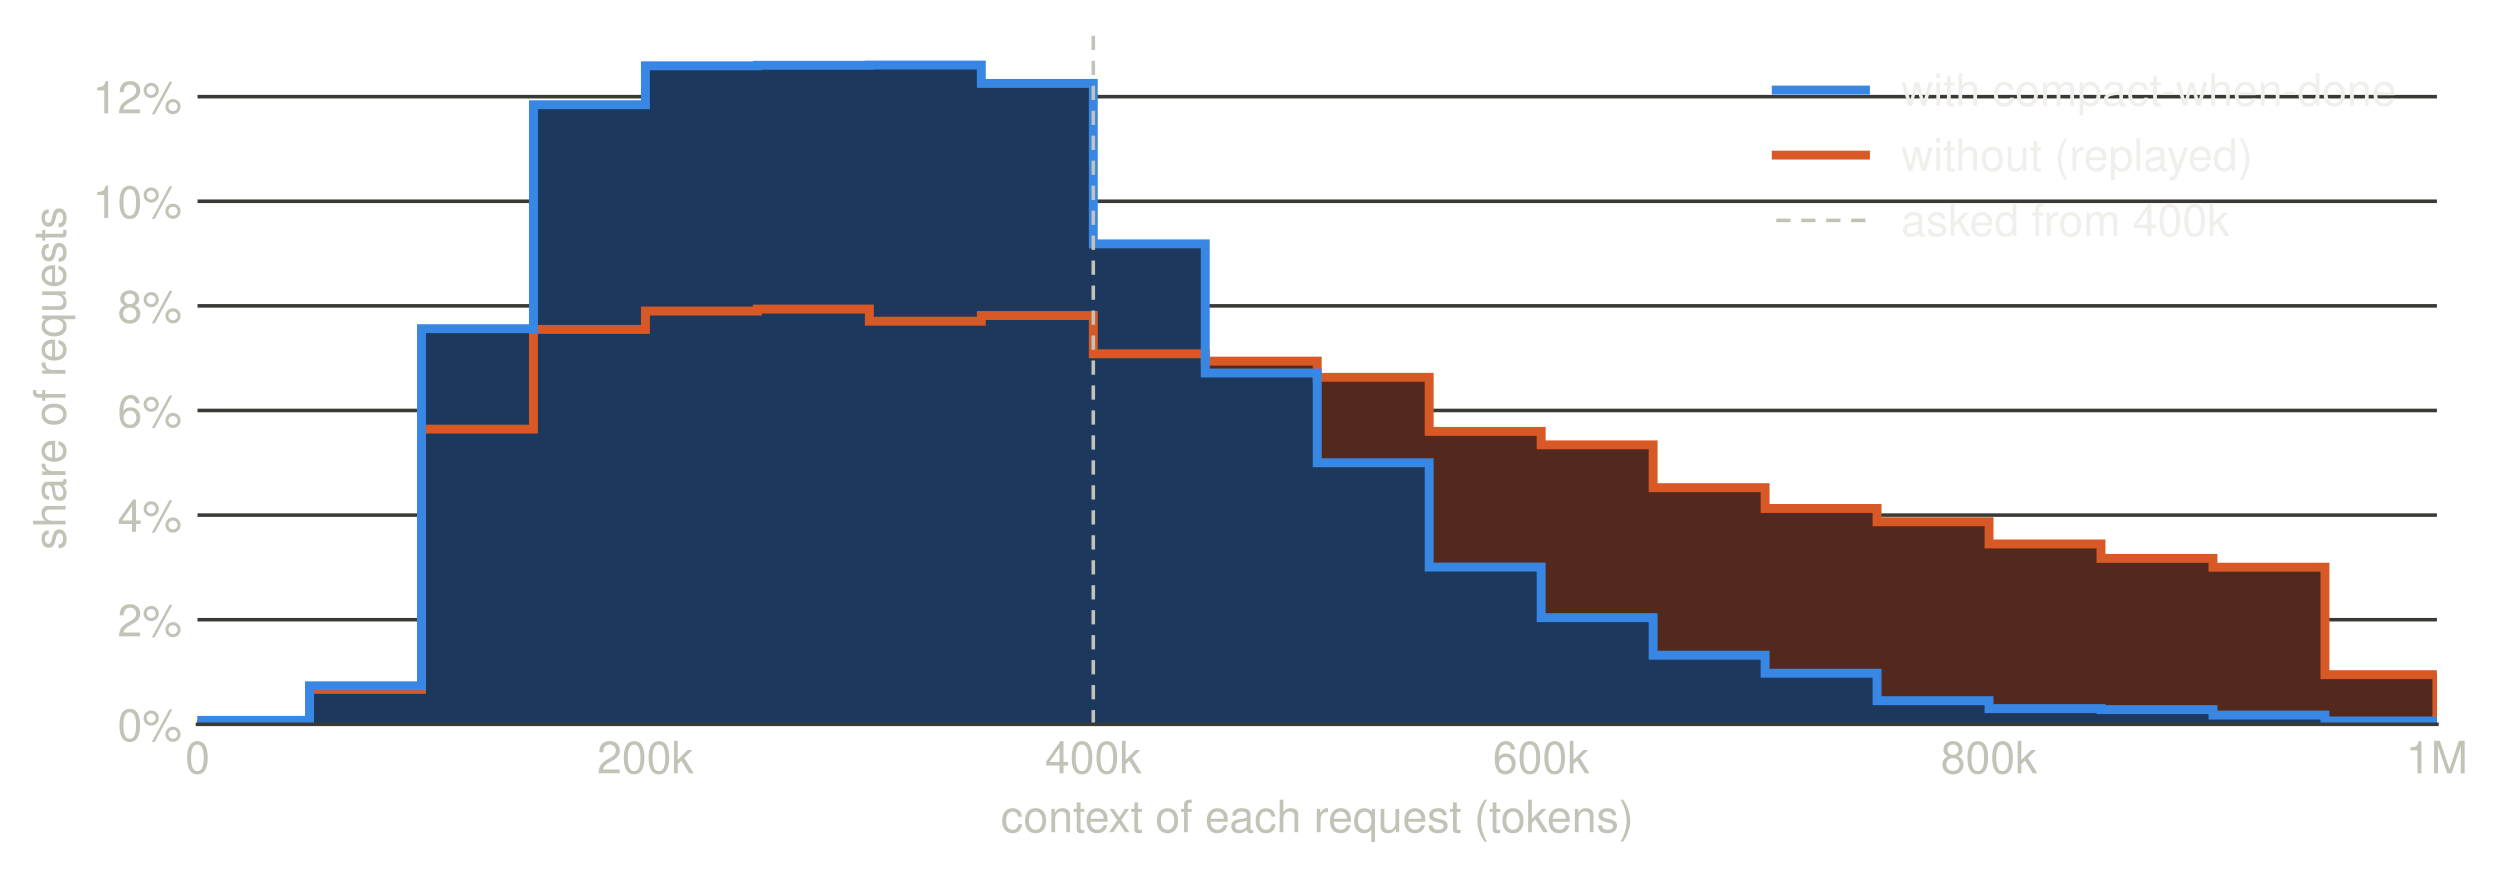
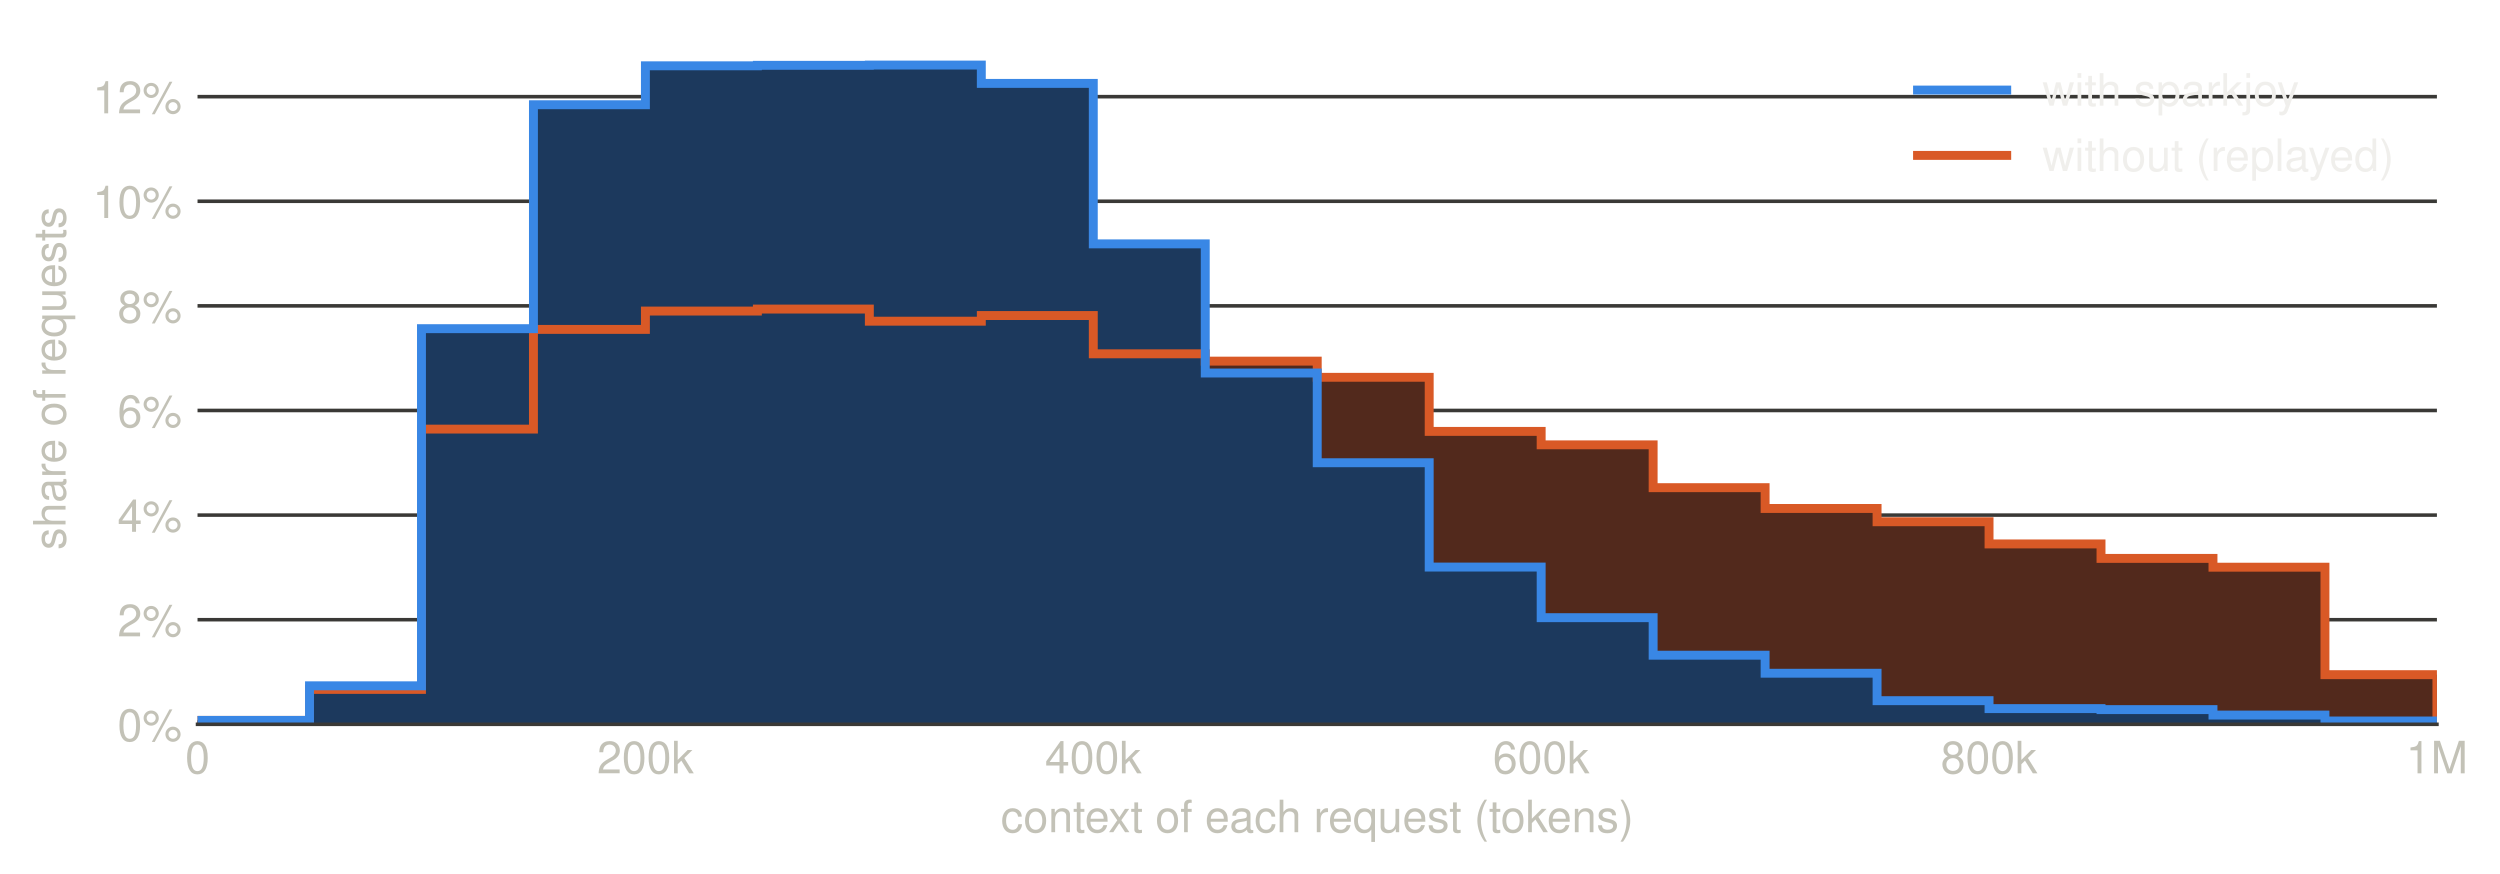
<svg xmlns="http://www.w3.org/2000/svg" width="560.644pt" height="195.916pt" viewBox="0 0 560.644 195.916" version="1.1">
  <defs>
    <style type="text/css">*{stroke-linejoin: round; stroke-linecap: butt}</style>
  </defs>
  <g id="figure_1">
    <g id="patch_1">
      <path d="M 0 195.916  L 560.644 195.916  L 560.644 0  L 0 0  L 0 195.916  z " style="fill: none" />
    </g>
    <g id="axes_1">
      <g id="patch_2">
        <path d="M 44.298 162.432  L 546.498 162.432  L 546.498 7.2  L 44.298 7.2  L 44.298 162.432  z " style="fill: none" />
      </g>
      <g id="matplotlib.axis_1">
        <g id="xtick_1">
          <g id="line2d_1" />
          <g id="text_1">
            <text style="font-size: 10px; font-family: 'Helvetica', 'Arial', 'DejaVu Sans'; text-anchor: middle; fill: #c3c2b7" x="44.298" y="173.432" transform="rotate(-0 44.29844 173.432)">0</text>
          </g>
        </g>
        <g id="xtick_2">
          <g id="line2d_2" />
          <g id="text_2">
            <text style="font-size: 10px; font-family: 'Helvetica', 'Arial', 'DejaVu Sans'; text-anchor: middle; fill: #c3c2b7" x="144.738" y="173.432" transform="rotate(-0 144.7384 173.432)">200k</text>
          </g>
        </g>
        <g id="xtick_3">
          <g id="line2d_3" />
          <g id="text_3">
            <text style="font-size: 10px; font-family: 'Helvetica', 'Arial', 'DejaVu Sans'; text-anchor: middle; fill: #c3c2b7" x="245.178" y="173.432" transform="rotate(-0 245.1784 173.432)">400k</text>
          </g>
        </g>
        <g id="xtick_4">
          <g id="line2d_4" />
          <g id="text_4">
            <text style="font-size: 10px; font-family: 'Helvetica', 'Arial', 'DejaVu Sans'; text-anchor: middle; fill: #c3c2b7" x="345.618" y="173.432" transform="rotate(-0 345.6184 173.432)">600k</text>
          </g>
        </g>
        <g id="xtick_5">
          <g id="line2d_5" />
          <g id="text_5">
            <text style="font-size: 10px; font-family: 'Helvetica', 'Arial', 'DejaVu Sans'; text-anchor: middle; fill: #c3c2b7" x="446.058" y="173.432" transform="rotate(-0 446.0584 173.432)">800k</text>
          </g>
        </g>
        <g id="xtick_6">
          <g id="line2d_6" />
          <g id="text_6">
            <text style="font-size: 10px; font-family: 'Helvetica', 'Arial', 'DejaVu Sans'; text-anchor: middle; fill: #c3c2b7" x="546.498" y="173.432" transform="rotate(-0 546.4984 173.432)">1M</text>
          </g>
        </g>
        <g id="text_7">
          <text style="font-size: 10px; font-family: 'Helvetica', 'Arial', 'DejaVu Sans'; text-anchor: middle; fill: #c3c2b7" x="295.398" y="186.631" transform="rotate(-0 295.3984 186.6312)">context of each request (tokens)</text>
        </g>
      </g>
      <g id="matplotlib.axis_2">
        <g id="ytick_1">
          <g id="line2d_7">
            <path d="M 44.298 162.432  L 546.498 162.432  " clip-path="url(#pc753b08827)" style="fill: none; stroke: #3a3936; stroke-width: 0.8; stroke-linecap: square" />
          </g>
          <g id="line2d_8" />
          <g id="text_8">
            <text style="font-size: 10px; font-family: 'Helvetica', 'Arial', 'DejaVu Sans'; text-anchor: end; fill: #c3c2b7" x="40.798" y="166.182" transform="rotate(-0 40.79844 166.182)">0%</text>
          </g>
        </g>
        <g id="ytick_2">
          <g id="line2d_9">
            <path d="M 44.298 138.972  L 546.498 138.972  " clip-path="url(#pc753b08827)" style="fill: none; stroke: #3a3936; stroke-width: 0.8; stroke-linecap: square" />
          </g>
          <g id="line2d_10" />
          <g id="text_9">
            <text style="font-size: 10px; font-family: 'Helvetica', 'Arial', 'DejaVu Sans'; text-anchor: end; fill: #c3c2b7" x="40.798" y="142.722" transform="rotate(-0 40.79844 142.7224)">2%</text>
          </g>
        </g>
        <g id="ytick_3">
          <g id="line2d_11">
            <path d="M 44.298 115.513  L 546.498 115.513  " clip-path="url(#pc753b08827)" style="fill: none; stroke: #3a3936; stroke-width: 0.8; stroke-linecap: square" />
          </g>
          <g id="line2d_12" />
          <g id="text_10">
            <text style="font-size: 10px; font-family: 'Helvetica', 'Arial', 'DejaVu Sans'; text-anchor: end; fill: #c3c2b7" x="40.798" y="119.263" transform="rotate(-0 40.79844 119.2628)">4%</text>
          </g>
        </g>
        <g id="ytick_4">
          <g id="line2d_13">
            <path d="M 44.298 92.053  L 546.498 92.053  " clip-path="url(#pc753b08827)" style="fill: none; stroke: #3a3936; stroke-width: 0.8; stroke-linecap: square" />
          </g>
          <g id="line2d_14" />
          <g id="text_11">
            <text style="font-size: 10px; font-family: 'Helvetica', 'Arial', 'DejaVu Sans'; text-anchor: end; fill: #c3c2b7" x="40.798" y="95.803" transform="rotate(-0 40.79844 95.80317)">6%</text>
          </g>
        </g>
        <g id="ytick_5">
          <g id="line2d_15">
            <path d="M 44.298 68.594  L 546.498 68.594  " clip-path="url(#pc753b08827)" style="fill: none; stroke: #3a3936; stroke-width: 0.8; stroke-linecap: square" />
          </g>
          <g id="line2d_16" />
          <g id="text_12">
            <text style="font-size: 10px; font-family: 'Helvetica', 'Arial', 'DejaVu Sans'; text-anchor: end; fill: #c3c2b7" x="40.798" y="72.344" transform="rotate(-0 40.79844 72.34356)">8%</text>
          </g>
        </g>
        <g id="ytick_6">
          <g id="line2d_17">
            <path d="M 44.298 45.134  L 546.498 45.134  " clip-path="url(#pc753b08827)" style="fill: none; stroke: #3a3936; stroke-width: 0.8; stroke-linecap: square" />
          </g>
          <g id="line2d_18" />
          <g id="text_13">
            <text style="font-size: 10px; font-family: 'Helvetica', 'Arial', 'DejaVu Sans'; text-anchor: end; fill: #c3c2b7" x="40.798" y="48.884" transform="rotate(-0 40.79844 48.88395)">10%</text>
          </g>
        </g>
        <g id="ytick_7">
          <g id="line2d_19">
            <path d="M 44.298 21.674  L 546.498 21.674  " clip-path="url(#pc753b08827)" style="fill: none; stroke: #3a3936; stroke-width: 0.8; stroke-linecap: square" />
          </g>
          <g id="line2d_20" />
          <g id="text_14">
            <text style="font-size: 10px; font-family: 'Helvetica', 'Arial', 'DejaVu Sans'; text-anchor: end; fill: #c3c2b7" x="40.798" y="25.424" transform="rotate(-0 40.79844 25.42434)">12%</text>
          </g>
        </g>
        <g id="text_15">
          <text style="font-size: 10px; font-family: 'Helvetica', 'Arial', 'DejaVu Sans'; text-anchor: middle; fill: #c3c2b7" x="14.7" y="84.816" transform="rotate(-90 14.7 84.816)">share of requests</text>
        </g>
      </g>
      <g id="patch_3">
        <path d="M 44.298 162.432  L 44.298 161.558  L 69.408 161.558  L 69.408 154.602  L 94.518 154.602  L 94.518 96.229  L 119.628 96.229  L 119.628 73.87  L 144.738 73.87  L 144.738 69.761  L 169.848 69.761  L 169.848 69.308  L 194.958 69.308  L 194.958 72.026  L 220.068 72.026  L 220.068 70.764  L 245.178 70.764  L 245.178 79.339  L 270.288 79.339  L 270.288 80.989  L 295.398 80.989  L 295.398 84.613  L 320.508 84.613  L 320.508 96.747  L 345.618 96.747  L 345.618 99.756  L 370.728 99.756  L 370.728 109.366  L 395.838 109.366  L 395.838 114.026  L 420.948 114.026  L 420.948 117.003  L 446.058 117.003  L 446.058 121.986  L 471.168 121.986  L 471.168 125.221  L 496.278 125.221  L 496.278 127.195  L 521.388 127.195  L 521.388 151.301  L 546.498 151.301  L 546.498 162.432  L 521.388 162.432  L 521.388 162.432  L 496.278 162.432  L 496.278 162.432  L 471.168 162.432  L 471.168 162.432  L 446.058 162.432  L 446.058 162.432  L 420.948 162.432  L 420.948 162.432  L 395.838 162.432  L 395.838 162.432  L 370.728 162.432  L 370.728 162.432  L 345.618 162.432  L 345.618 162.432  L 320.508 162.432  L 320.508 162.432  L 295.398 162.432  L 295.398 162.432  L 270.288 162.432  L 270.288 162.432  L 245.178 162.432  L 245.178 162.432  L 220.068 162.432  L 220.068 162.432  L 194.958 162.432  L 194.958 162.432  L 169.848 162.432  L 169.848 162.432  L 144.738 162.432  L 144.738 162.432  L 119.628 162.432  L 119.628 162.432  L 94.518 162.432  L 94.518 162.432  L 69.408 162.432  L 69.408 162.432  z " clip-path="url(#pc753b08827)" style="fill: #52291c" />
      </g>
      <g id="patch_4">
        <path d="M 44.298 162.432  L 44.298 161.558  L 69.408 161.558  L 69.408 153.793  L 94.518 153.793  L 94.518 73.709  L 119.628 73.709  L 119.628 23.49  L 144.738 23.49  L 144.738 14.754  L 169.848 14.754  L 169.848 14.657  L 194.958 14.657  L 194.958 14.592  L 220.068 14.592  L 220.068 18.701  L 245.178 18.701  L 245.178 54.683  L 270.288 54.683  L 270.288 83.642  L 295.398 83.642  L 295.398 103.768  L 320.508 103.768  L 320.508 127.163  L 345.618 127.163  L 345.618 138.52  L 370.728 138.52  L 370.728 146.933  L 395.838 146.933  L 395.838 150.978  L 420.948 150.978  L 420.948 157.125  L 446.058 157.125  L 446.058 158.905  L 471.168 158.905  L 471.168 159.132  L 496.278 159.132  L 496.278 160.361  L 521.388 160.361  L 521.388 161.688  L 546.498 161.688  L 546.498 162.432  L 521.388 162.432  L 521.388 162.432  L 496.278 162.432  L 496.278 162.432  L 471.168 162.432  L 471.168 162.432  L 446.058 162.432  L 446.058 162.432  L 420.948 162.432  L 420.948 162.432  L 395.838 162.432  L 395.838 162.432  L 370.728 162.432  L 370.728 162.432  L 345.618 162.432  L 345.618 162.432  L 320.508 162.432  L 320.508 162.432  L 295.398 162.432  L 295.398 162.432  L 270.288 162.432  L 270.288 162.432  L 245.178 162.432  L 245.178 162.432  L 220.068 162.432  L 220.068 162.432  L 194.958 162.432  L 194.958 162.432  L 169.848 162.432  L 169.848 162.432  L 144.738 162.432  L 144.738 162.432  L 119.628 162.432  L 119.628 162.432  L 94.518 162.432  L 94.518 162.432  L 69.408 162.432  L 69.408 162.432  z " clip-path="url(#pc753b08827)" style="fill: #1c395d" />
      </g>
      <g id="patch_5">
        <path d="M 44.298 162.432  L 44.298 161.558  L 69.408 161.558  L 69.408 154.602  L 94.518 154.602  L 94.518 96.229  L 119.628 96.229  L 119.628 73.87  L 144.738 73.87  L 144.738 69.761  L 169.848 69.761  L 169.848 69.308  L 194.958 69.308  L 194.958 72.026  L 220.068 72.026  L 220.068 70.764  L 245.178 70.764  L 245.178 79.339  L 270.288 79.339  L 270.288 80.989  L 295.398 80.989  L 295.398 84.613  L 320.508 84.613  L 320.508 96.747  L 345.618 96.747  L 345.618 99.756  L 370.728 99.756  L 370.728 109.366  L 395.838 109.366  L 395.838 114.026  L 420.948 114.026  L 420.948 117.003  L 446.058 117.003  L 446.058 121.986  L 471.168 121.986  L 471.168 125.221  L 496.278 125.221  L 496.278 127.195  L 521.388 127.195  L 521.388 151.301  L 546.498 151.301  L 546.498 162.432  " clip-path="url(#pc753b08827)" style="fill: none; stroke: #d95926; stroke-width: 2; stroke-linejoin: miter" />
      </g>
      <g id="patch_6">
        <path d="M 44.298 162.432  L 44.298 161.558  L 69.408 161.558  L 69.408 153.793  L 94.518 153.793  L 94.518 73.709  L 119.628 73.709  L 119.628 23.49  L 144.738 23.49  L 144.738 14.754  L 169.848 14.754  L 169.848 14.657  L 194.958 14.657  L 194.958 14.592  L 220.068 14.592  L 220.068 18.701  L 245.178 18.701  L 245.178 54.683  L 270.288 54.683  L 270.288 83.642  L 295.398 83.642  L 295.398 103.768  L 320.508 103.768  L 320.508 127.163  L 345.618 127.163  L 345.618 138.52  L 370.728 138.52  L 370.728 146.933  L 395.838 146.933  L 395.838 150.978  L 420.948 150.978  L 420.948 157.125  L 446.058 157.125  L 446.058 158.905  L 471.168 158.905  L 471.168 159.132  L 496.278 159.132  L 496.278 160.361  L 521.388 160.361  L 521.388 161.688  L 546.498 161.688  L 546.498 162.432  " clip-path="url(#pc753b08827)" style="fill: none; stroke: #3987e5; stroke-width: 2; stroke-linejoin: miter" />
      </g>
-       <g id="line2d_21">
-         <path d="M 245.178 162.432  L 245.178 7.2  " clip-path="url(#pc753b08827)" style="fill: none; stroke-dasharray: 3.2,2.4; stroke-dashoffset: 0; stroke: #c3c2b7; stroke-width: 0.8" />
-       </g>
      <g id="patch_7">
        <path d="M 44.298 162.432  L 546.498 162.432  " style="fill: none; stroke: #3a3936; stroke-width: 0.8; stroke-linejoin: miter; stroke-linecap: square" />
      </g>
      <g id="legend_1">
-         <g id="line2d_22">
-           <path d="M 398.339 20.2  L 408.339 20.2  L 418.339 20.2  " style="fill: none; stroke: #3987e5; stroke-width: 2; stroke-linecap: square" />
+         <g id="line2d_21">
+           <path d="M 430.022 20.2  L 440.022 20.2  L 450.022 20.2  " style="fill: none; stroke: #3987e5; stroke-width: 2; stroke-linecap: square" />
        </g>
        <g id="text_16">
-           <text style="font-size: 10px; font-family: 'Helvetica', 'Arial', 'DejaVu Sans'; text-anchor: start; fill: #f0efec" x="426.339" y="23.7" transform="rotate(-0 426.3391 23.7)">with compact-when-done</text>
+           <text style="font-size: 10px; font-family: 'Helvetica', 'Arial', 'DejaVu Sans'; text-anchor: start; fill: #f0efec" x="458.022" y="23.7" transform="rotate(-0 458.0219 23.7)">with sparkjoy</text>
        </g>
-         <g id="line2d_23">
-           <path d="M 398.339 34.784  L 408.339 34.784  L 418.339 34.784  " style="fill: none; stroke: #d95926; stroke-width: 2; stroke-linecap: square" />
+         <g id="line2d_22">
+           <path d="M 430.022 34.844  L 440.022 34.844  L 450.022 34.844  " style="fill: none; stroke: #d95926; stroke-width: 2; stroke-linecap: square" />
        </g>
        <g id="text_17">
-           <text style="font-size: 10px; font-family: 'Helvetica', 'Arial', 'DejaVu Sans'; text-anchor: start; fill: #f0efec" x="426.339" y="38.284" transform="rotate(-0 426.3391 38.28437)">without (replayed)</text>
-         </g>
-         <g id="line2d_24">
-           <path d="M 398.339 49.428  L 408.339 49.428  L 418.339 49.428  " style="fill: none; stroke-dasharray: 3.2,2.4; stroke-dashoffset: 0; stroke: #c3c2b7; stroke-width: 0.8" />
-         </g>
-         <g id="text_18">
-           <text style="font-size: 10px; font-family: 'Helvetica', 'Arial', 'DejaVu Sans'; text-anchor: start; fill: #f0efec" x="426.339" y="52.928" transform="rotate(-0 426.3391 52.92813)">asked from 400k</text>
+           <text style="font-size: 10px; font-family: 'Helvetica', 'Arial', 'DejaVu Sans'; text-anchor: start; fill: #f0efec" x="458.022" y="38.344" transform="rotate(-0 458.0219 38.34375)">without (replayed)</text>
        </g>
      </g>
    </g>
  </g>
  <defs>
    <clipPath id="pc753b08827">
      <rect x="44.298" y="7.2" width="502.2" height="155.232" />
    </clipPath>
  </defs>
</svg>
